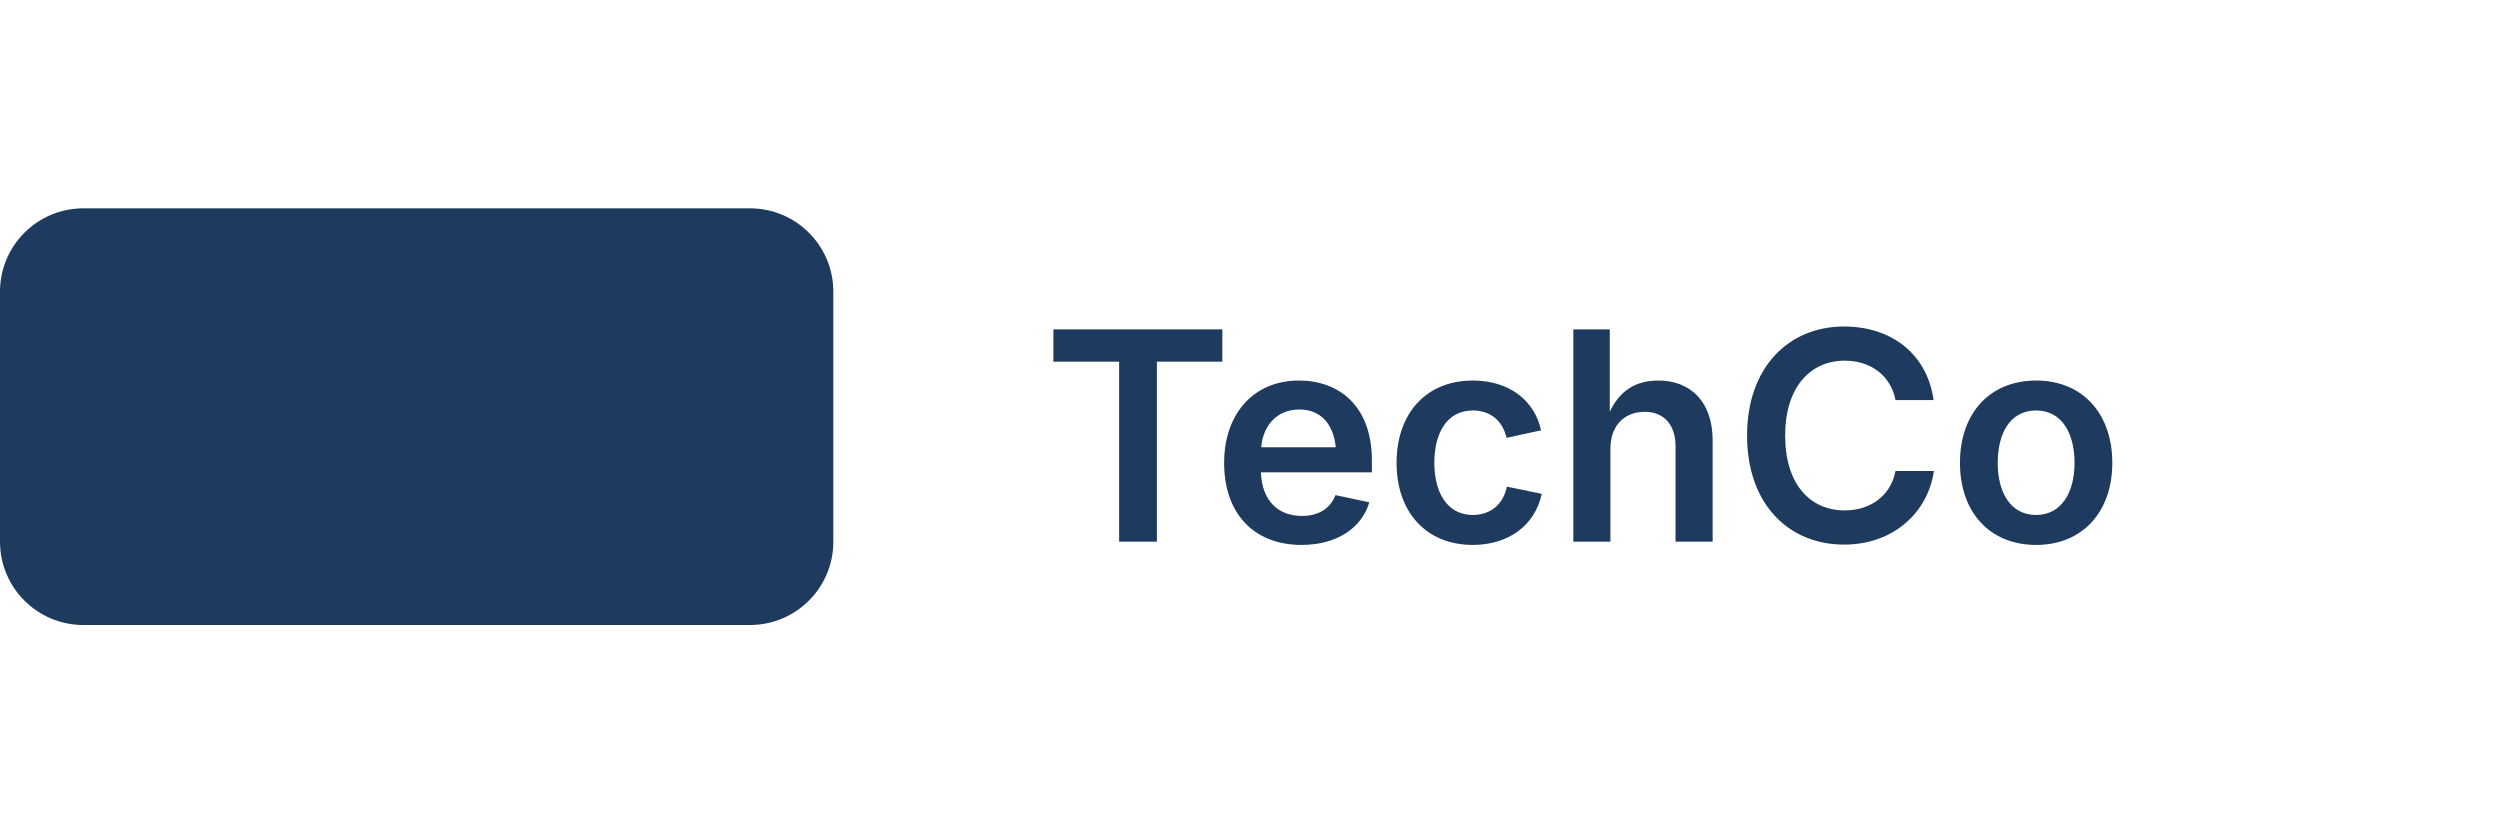
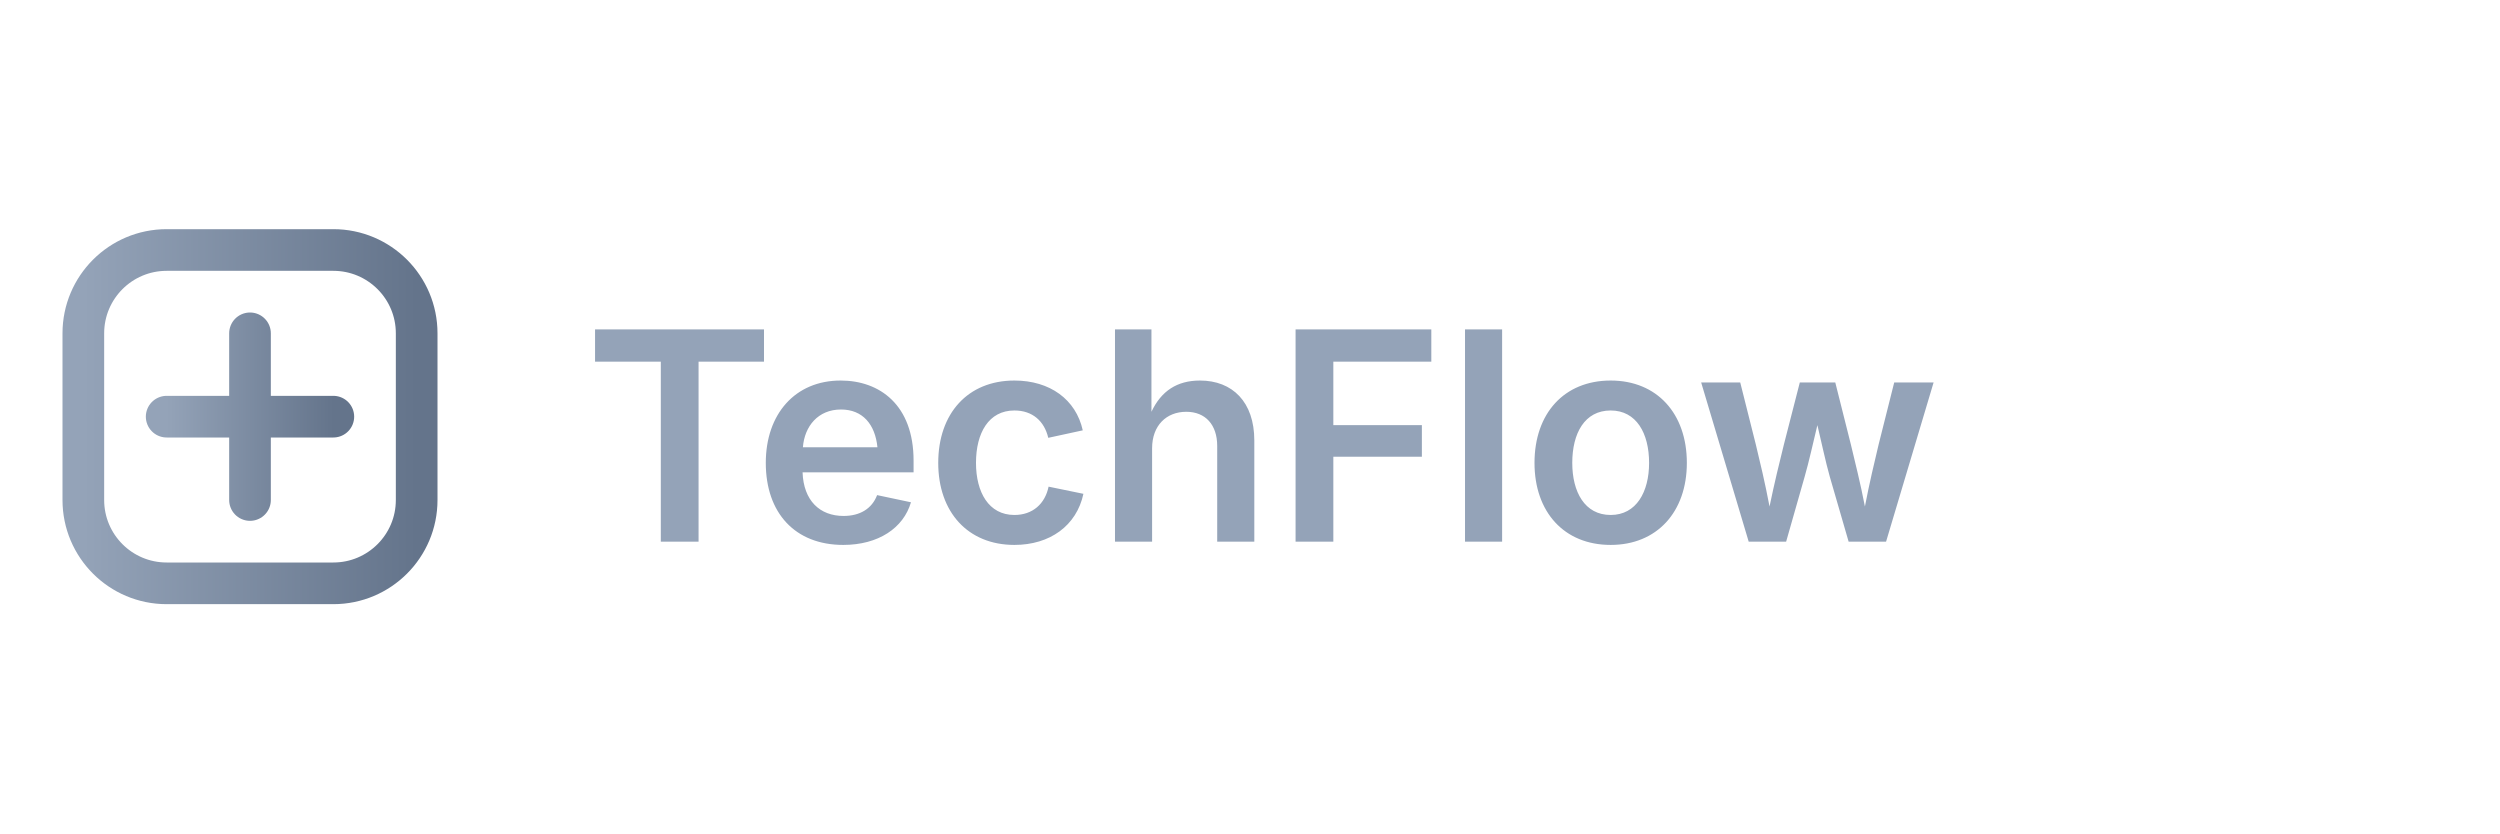
<svg xmlns="http://www.w3.org/2000/svg" viewBox="0 0 120 40" width="120" height="40">
-   <rect x="0" y="10" width="40" height="20" rx="4" fill="#1E3A5F" />
-   <text x="50" y="26" font-family="Inter, Arial, sans-serif" font-size="14" font-weight="600" fill="#1E3A5F">TechCo</text>
+   <defs>
+     <linearGradient id="c1Grad" x1="0%" y1="0%" x2="100%" y2="0%">
+       <stop offset="0%" style="stop-color:#94A3B8" />
+       <stop offset="100%" style="stop-color:#64748B" />
+     </linearGradient>
+   </defs>
+   <rect x="4" y="12" width="16" height="16" rx="4" stroke="url(#c1Grad)" stroke-width="2" fill="none" />
+   <path d="M8 20h8M12 16v8" stroke="url(#c1Grad)" stroke-width="2" stroke-linecap="round" />
+   <text x="28" y="26" font-family="Inter, sans-serif" font-size="14" font-weight="600" fill="#94A3B8">TechFlow</text>
</svg>
